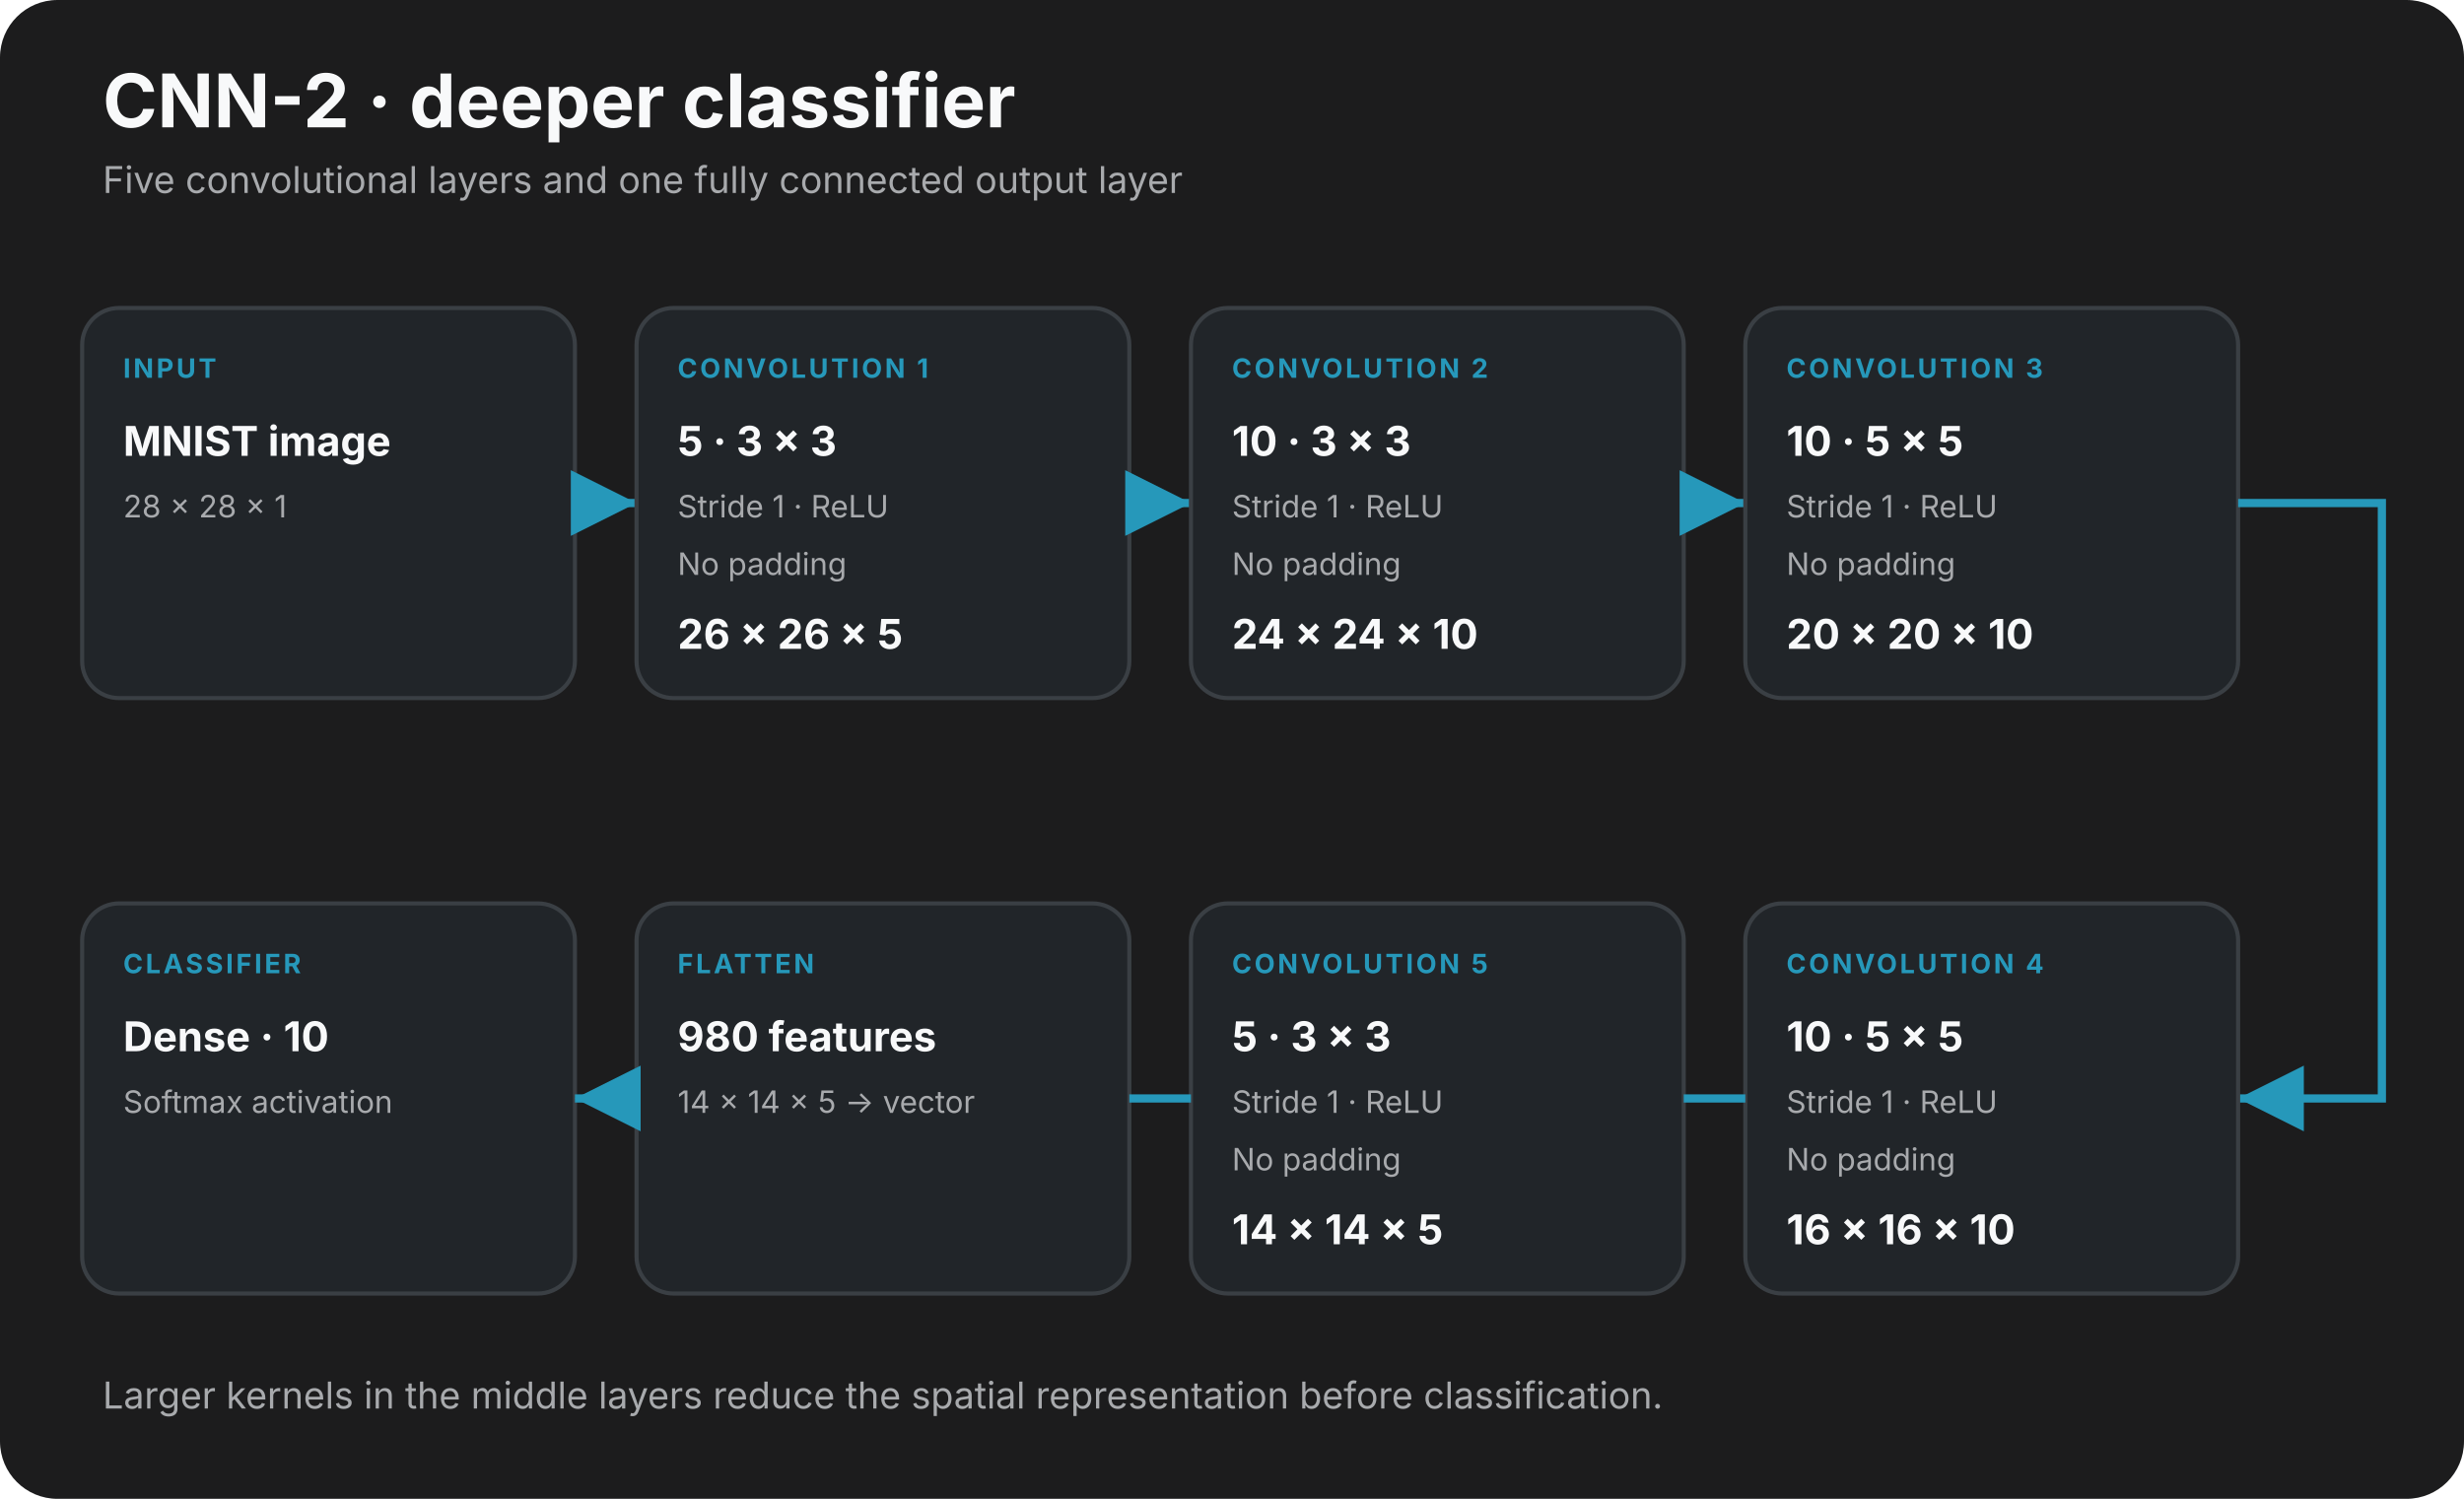
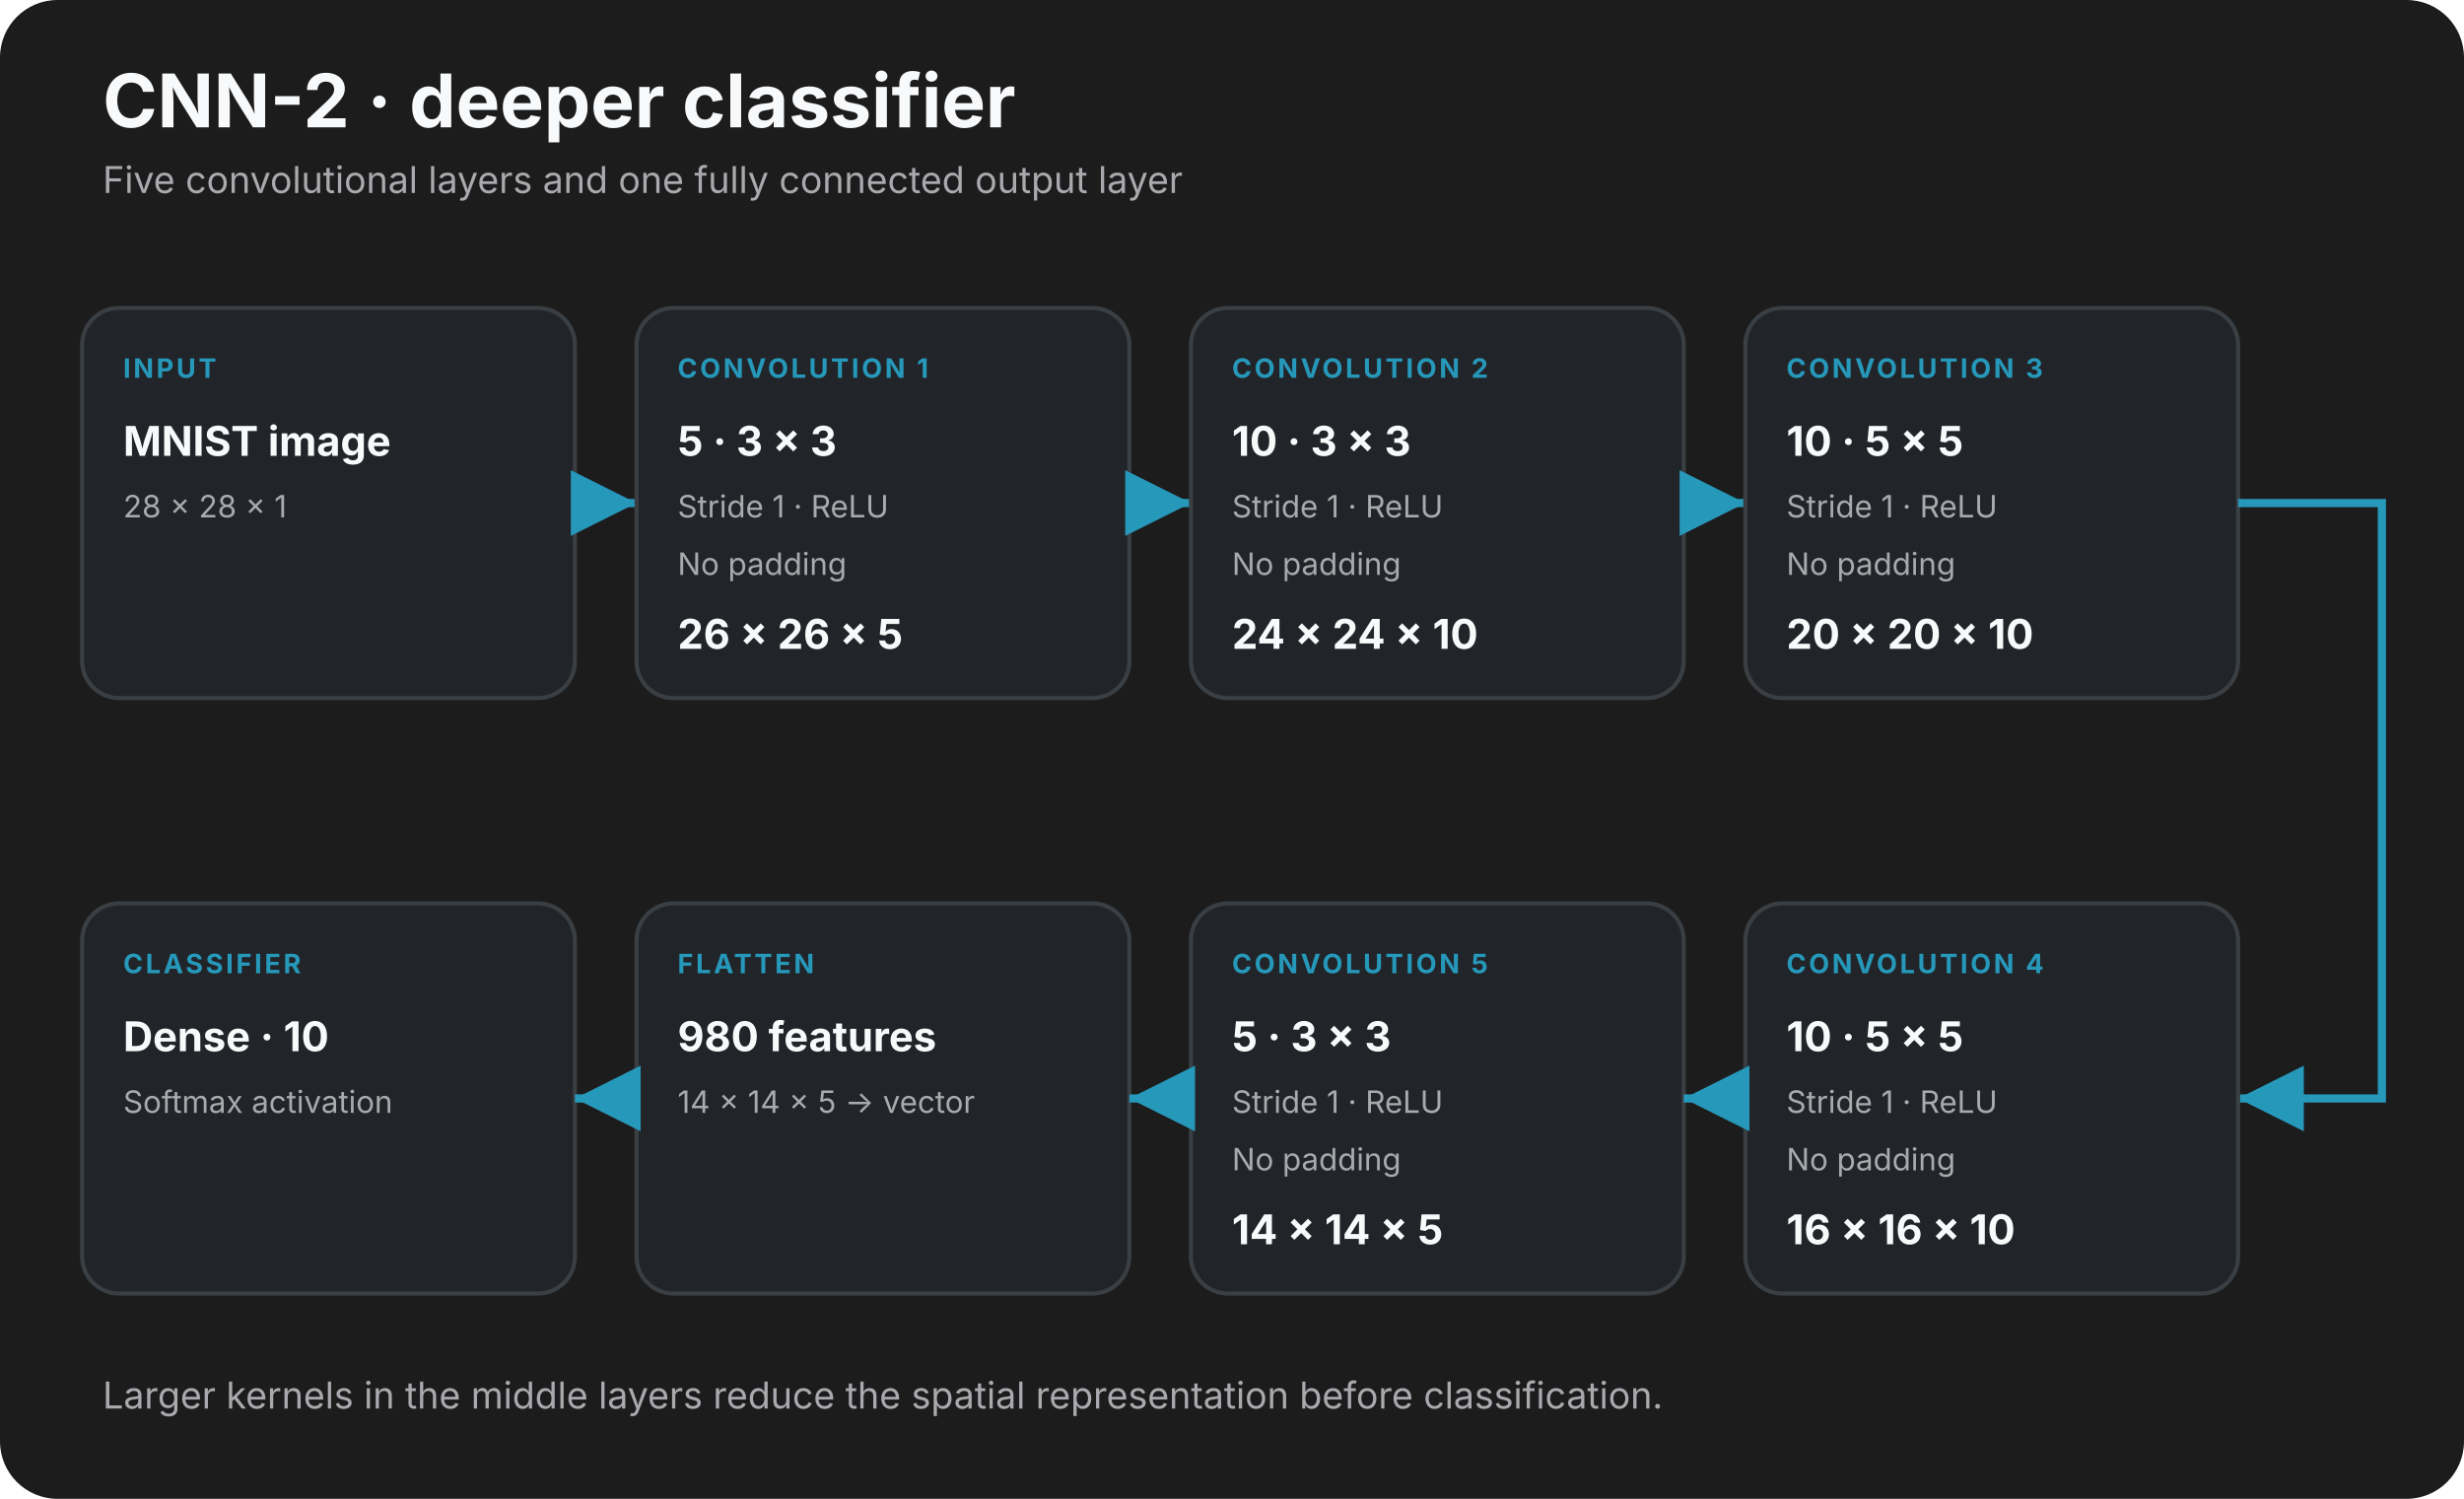
<svg xmlns="http://www.w3.org/2000/svg" viewBox="0 0 1200 730" role="img" aria-labelledby="cnn2-title cnn2-desc">
  <defs>
    <marker id="cnn2-arrow" markerWidth="11" markerHeight="11" refX="8" refY="4" orient="auto">
      <path d="M0 0 8 4 0 8Z" fill="#2698ba" />
    </marker>
    <style>.h{fill:#f8f9fa;font:700 36px Inter,-apple-system,BlinkMacSystemFont,"Segoe UI",sans-serif}.s{fill:#a8aaad;font:400 18px Inter,-apple-system,BlinkMacSystemFont,"Segoe UI",sans-serif}.k{fill:#2698ba;font:700 13px Inter,-apple-system,BlinkMacSystemFont,"Segoe UI",sans-serif;letter-spacing:1.3px}.n{fill:#f8f9fa;font:700 20px Inter,-apple-system,BlinkMacSystemFont,"Segoe UI",sans-serif}.d{fill:#a8aaad;font:400 15px Inter,-apple-system,BlinkMacSystemFont,"Segoe UI",sans-serif}.c{fill:#212529;stroke:#3a3f44;stroke-width:2}.a{fill:none;stroke:#2698ba;stroke-width:4;marker-end:url(#cnn2-arrow)}</style>
  </defs>
  <rect width="1200" height="730" rx="28" fill="#1c1c1d" />
  <text x="50" y="62" class="h">CNN-2 · deeper classifier</text>
  <text x="50" y="94" class="s">Five convolutional layers and one fully connected output layer</text>
  <g transform="translate(40 150)">
    <rect width="240" height="190" rx="18" class="c" />
    <text x="20" y="34" class="k">INPUT</text>
    <text x="20" y="72" class="n">MNIST image</text>
    <text x="20" y="102" class="d">28 × 28 × 1</text>
  </g>
  <path d="M280 245h30" class="a" />
  <g transform="translate(310 150)">
    <rect width="240" height="190" rx="18" class="c" />
    <text x="20" y="34" class="k">CONVOLUTION 1</text>
    <text x="20" y="72" class="n">5 · 3 × 3</text>
    <text x="20" y="102" class="d">Stride 1 · ReLU</text>
    <text x="20" y="130" class="d">No padding</text>
    <text x="20" y="166" class="n">26 × 26 × 5</text>
  </g>
  <path d="M550 245h30" class="a" />
  <g transform="translate(580 150)">
    <rect width="240" height="190" rx="18" class="c" />
    <text x="20" y="34" class="k">CONVOLUTION 2</text>
    <text x="20" y="72" class="n">10 · 3 × 3</text>
    <text x="20" y="102" class="d">Stride 1 · ReLU</text>
    <text x="20" y="130" class="d">No padding</text>
    <text x="20" y="166" class="n">24 × 24 × 10</text>
  </g>
  <path d="M820 245h30" class="a" />
  <g transform="translate(850 150)">
    <rect width="240" height="190" rx="18" class="c" />
    <text x="20" y="34" class="k">CONVOLUTION 3</text>
    <text x="20" y="72" class="n">10 · 5 × 5</text>
    <text x="20" y="102" class="d">Stride 1 · ReLU</text>
    <text x="20" y="130" class="d">No padding</text>
    <text x="20" y="166" class="n">20 × 20 × 10</text>
  </g>
  <path d="M1090 245h70v290h-70" class="a" />
  <g transform="translate(40 440)">
    <rect width="240" height="190" rx="18" class="c" />
    <text x="20" y="34" class="k">CLASSIFIER</text>
    <text x="20" y="72" class="n">Dense · 10</text>
    <text x="20" y="102" class="d">Softmax activation</text>
  </g>
  <g transform="translate(310 440)">
    <rect width="240" height="190" rx="18" class="c" />
    <text x="20" y="34" class="k">FLATTEN</text>
    <text x="20" y="72" class="n">980 features</text>
    <text x="20" y="102" class="d">14 × 14 × 5 → vector</text>
  </g>
  <g transform="translate(580 440)">
    <rect width="240" height="190" rx="18" class="c" />
    <text x="20" y="34" class="k">CONVOLUTION 5</text>
    <text x="20" y="72" class="n">5 · 3 × 3</text>
    <text x="20" y="102" class="d">Stride 1 · ReLU</text>
    <text x="20" y="130" class="d">No padding</text>
    <text x="20" y="166" class="n">14 × 14 × 5</text>
  </g>
  <g transform="translate(850 440)">
    <rect width="240" height="190" rx="18" class="c" />
    <text x="20" y="34" class="k">CONVOLUTION 4</text>
    <text x="20" y="72" class="n">10 · 5 × 5</text>
    <text x="20" y="102" class="d">Stride 1 · ReLU</text>
    <text x="20" y="130" class="d">No padding</text>
    <text x="20" y="166" class="n">16 × 16 × 10</text>
  </g>
-   <path d="M850 535h-30M580 535h-30M310 535h-30" class="a" />
+   <path d="M850 535h-30" class="a" />
+   <path d="M580 535h-30" class="a" />
+   <path d="M310 535h-30" class="a" />
  <text x="50" y="686" class="s">Larger kernels in the middle layers reduce the spatial representation before classification.</text>
</svg>
